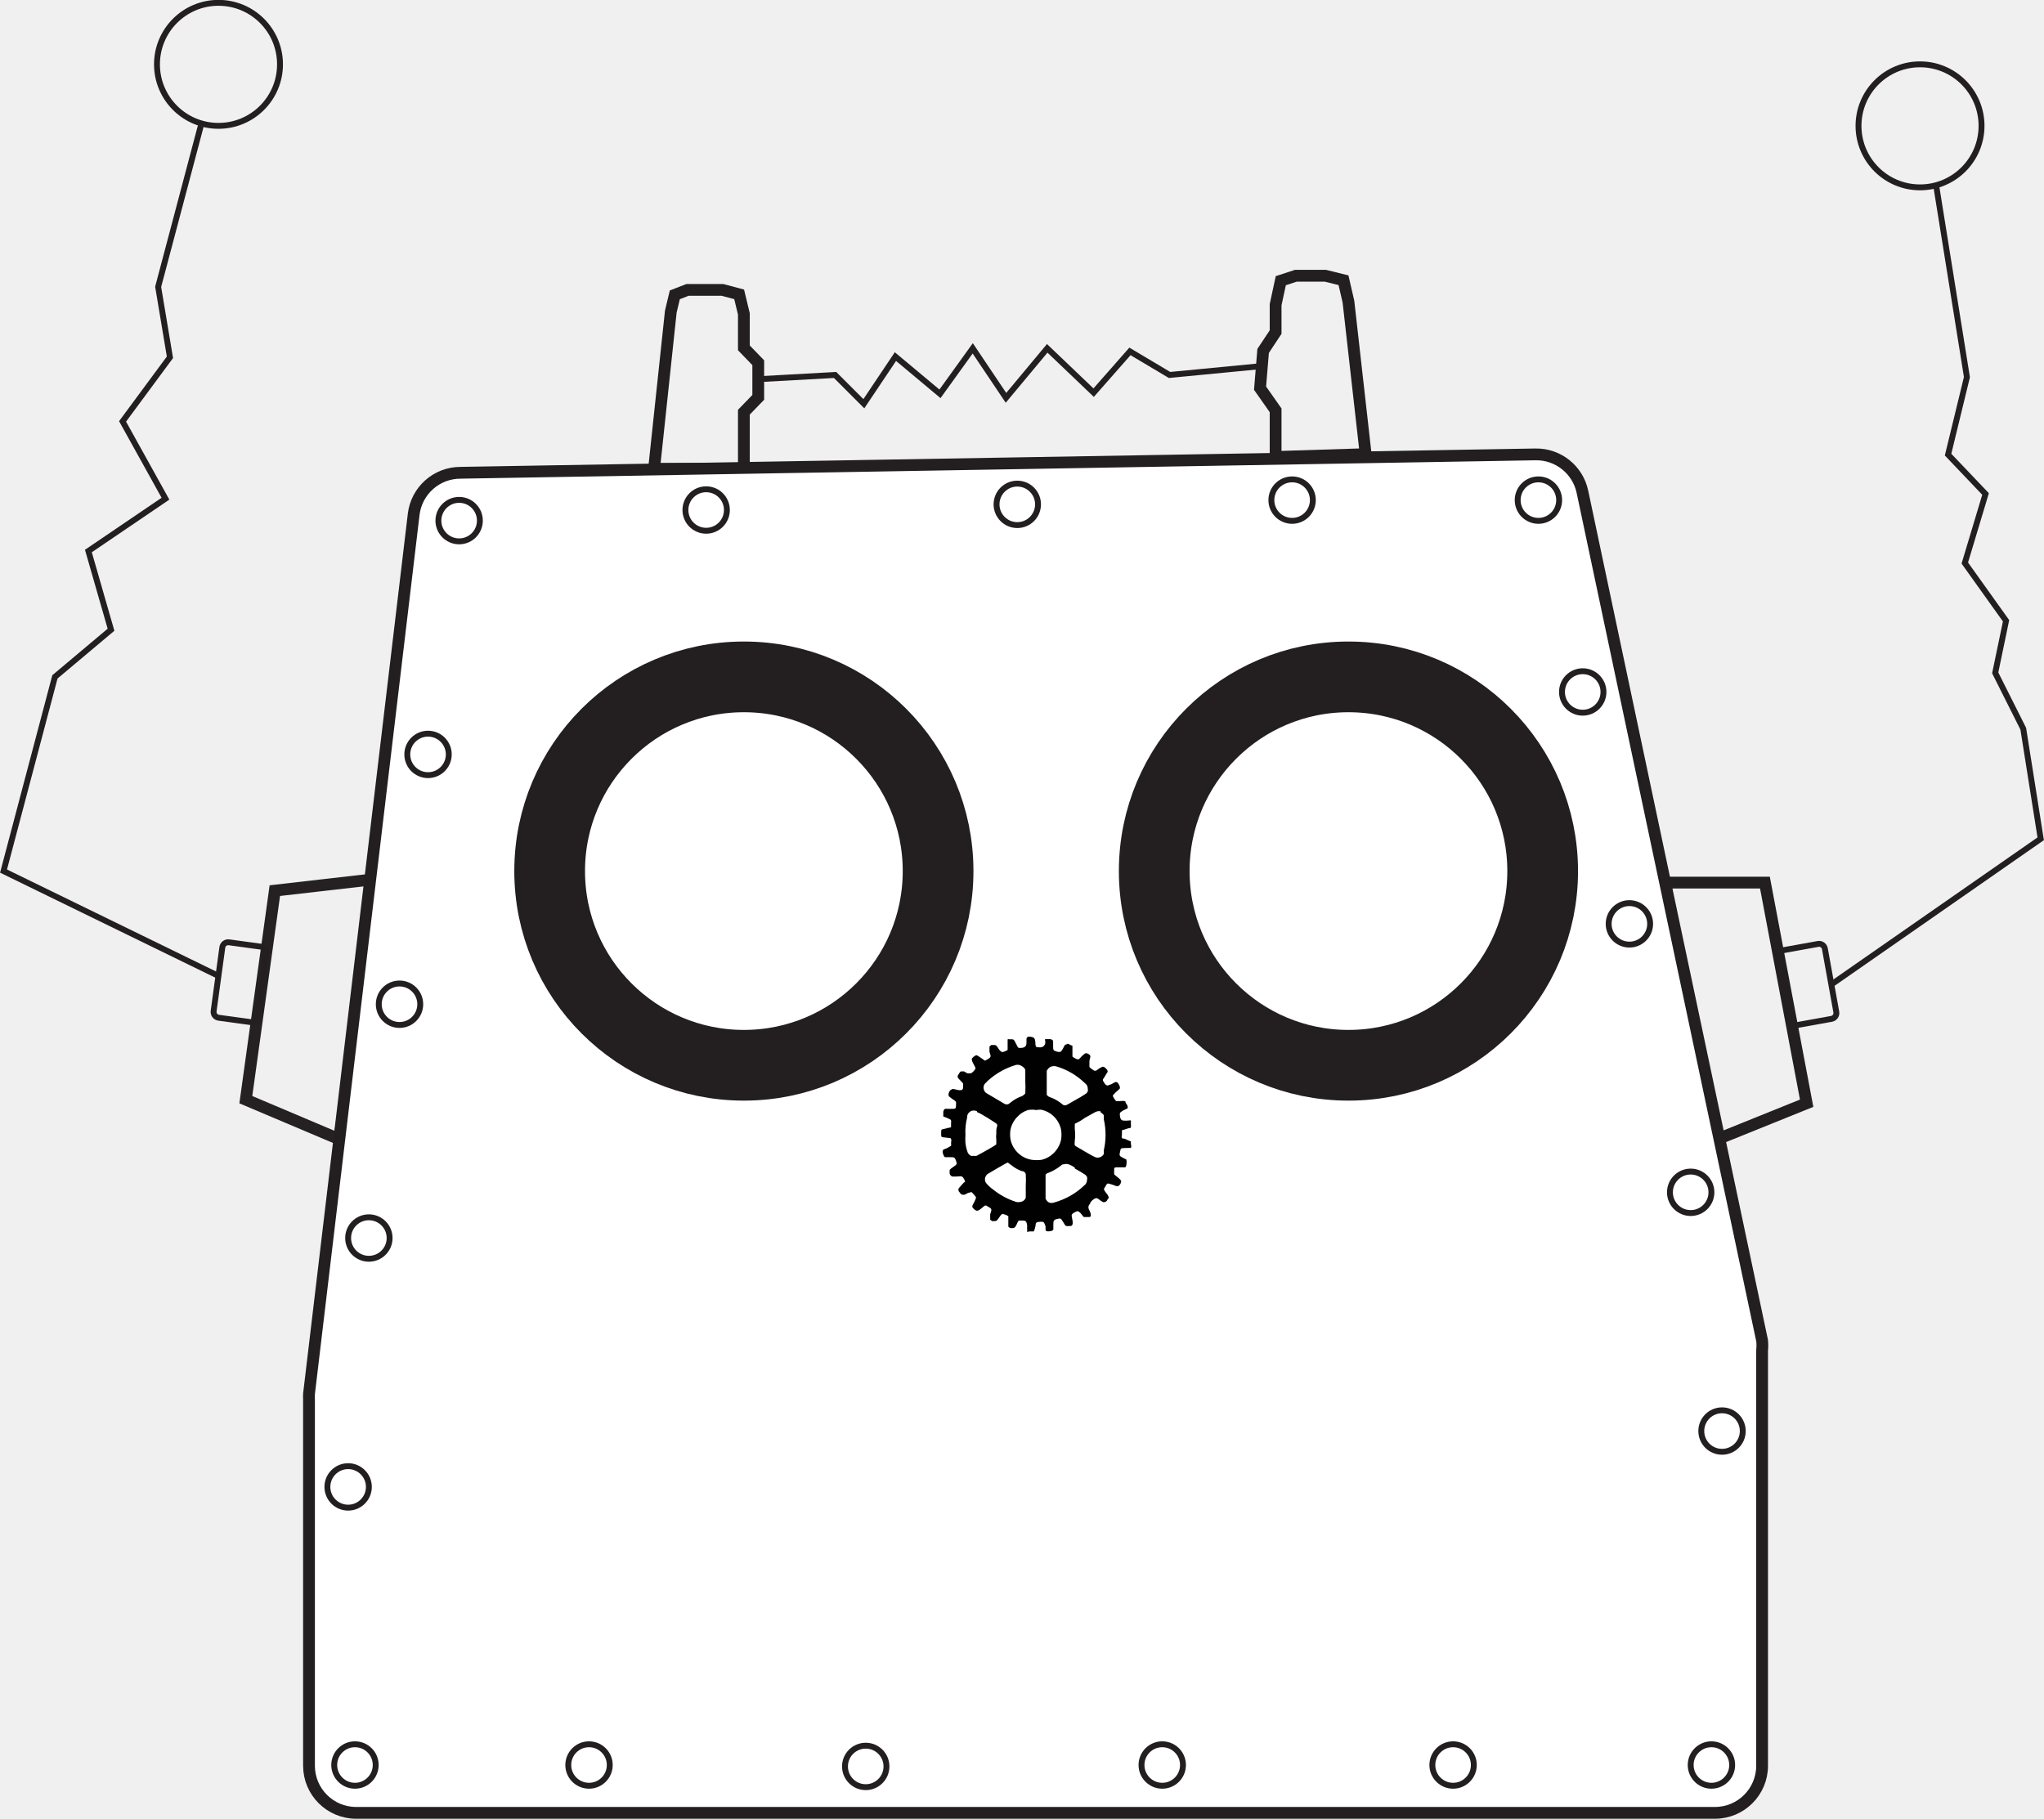
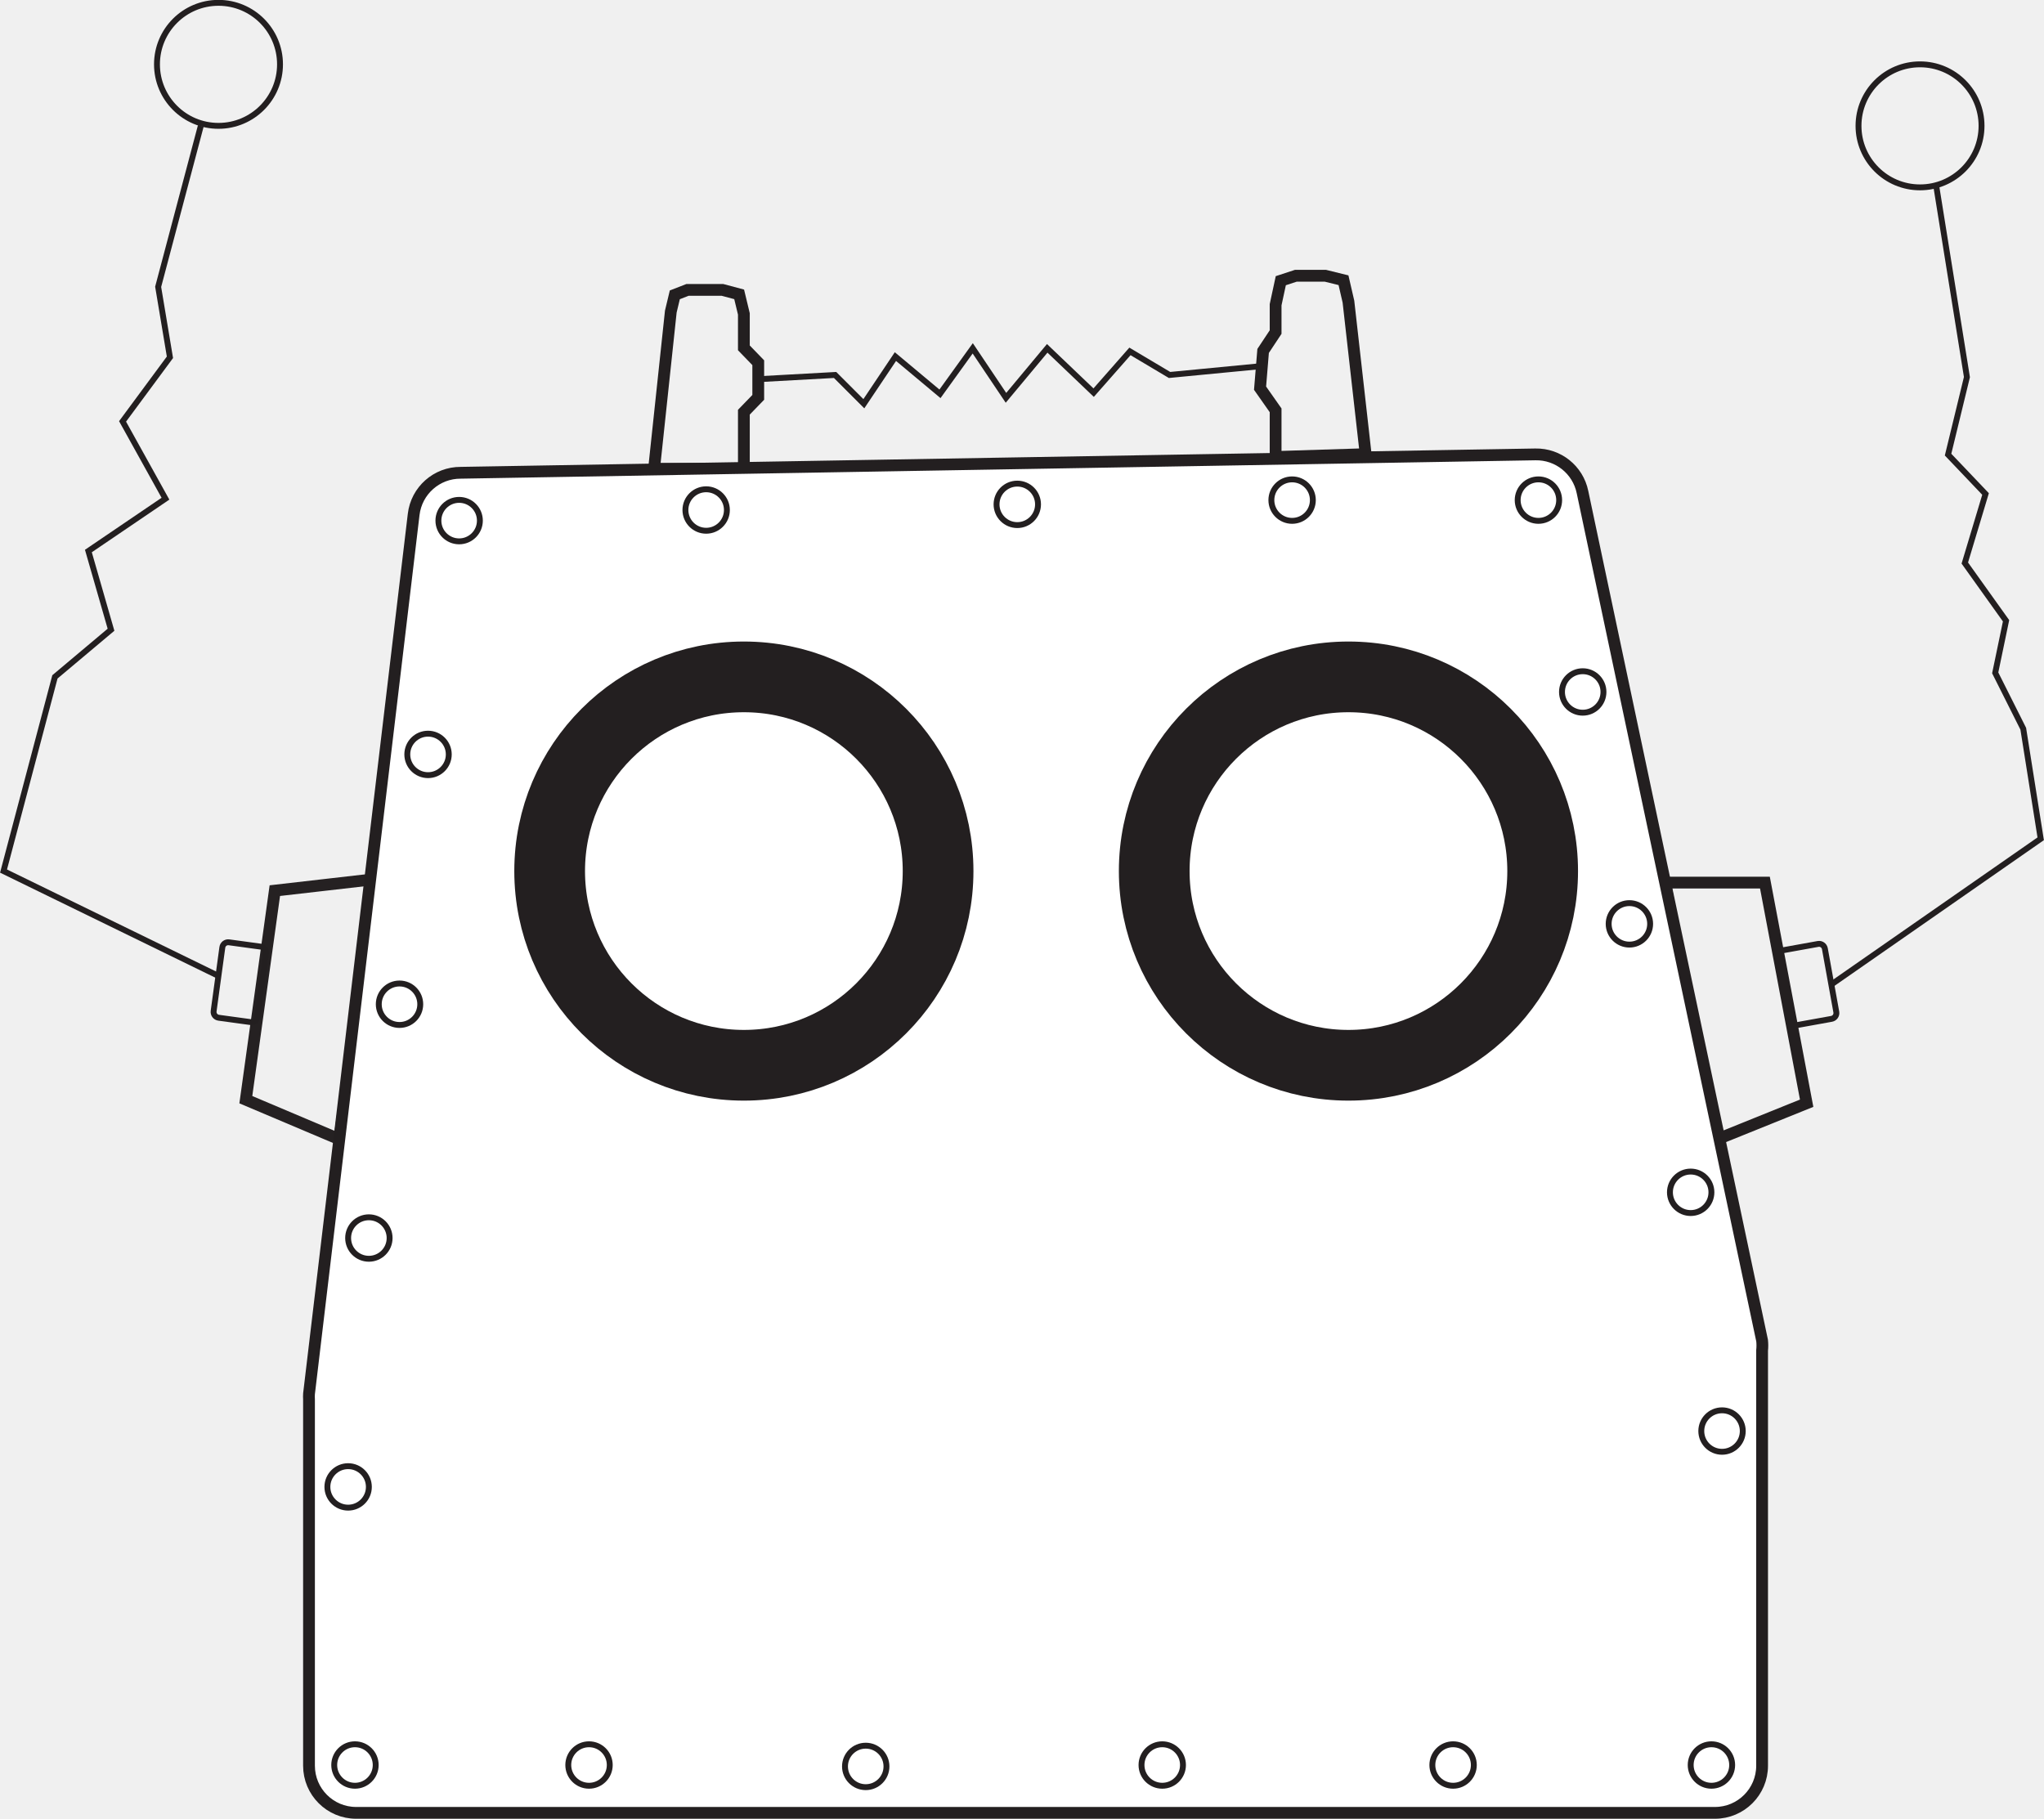
- <svg xmlns="http://www.w3.org/2000/svg" id="Layer_1" data-name="Layer 1" viewBox="0 0 86.72 77.18">
+ <svg xmlns="http://www.w3.org/2000/svg" id="head" data-name="head" viewBox="0 0 86.72 77.18">
  <defs>
    <style>
      .cls-1, .cls-2, .cls-3 {
        fill: none;
      }

-       .cls-1, .cls-2, .cls-3, .cls-4, .cls-6 {
+       .cls-1, .cls-2, .cls-3, .cls-4, .cls-5 {
        stroke: #231f20;
        stroke-miterlimit: 10;
      }

      .cls-1, .cls-3, .cls-4 {
        stroke-width: 0.5px;
      }

      .cls-2 {
        stroke-width: 0.25px;
      }

      .cls-3 {
        opacity: 0.99;
      }

-       .cls-4, .cls-6 {
+       .cls-4, .cls-5 {
        fill: #fff;
      }

      .cls-5 {
-         fill: #010101;
-       }
- 
-       .cls-6 {
        stroke-width: 3px;
      }
    </style>
  </defs>
  <polygon id="right-bar" class="cls-1" points="57.94 19.27 54.12 19.39 54.12 17.41 53.46 16.47 53.59 14.89 54.12 14.09 54.12 12.93 54.34 11.91 54.98 11.7 56.23 11.7 57 11.89 57.21 12.8 57.94 19.27" />
  <polygon id="left-bar" class="cls-1" points="31.56 19.89 27.75 19.89 28.46 13.22 28.63 12.51 29.17 12.3 30.65 12.3 31.36 12.49 31.56 13.32 31.56 14.76 32.17 15.39 32.17 16.86 31.56 17.49 31.56 19.89" />
  <rect id="left-ear2" class="cls-2" x="17.97" y="44.97" width="1.87" height="3.23" rx="0.25" ry="0.25" transform="translate(-2.25 -7.04) rotate(7.78)" />
  <rect id="right-ear2" class="cls-2" x="84.44" y="45.06" width="1.97" height="3.23" rx="0.25" ry="0.25" transform="translate(-15.66 11.01) rotate(-10.23)" />
  <polygon id="left-ear" class="cls-3" points="14.4 48.34 10.43 46.66 11.66 37.79 15.93 37.3 14.4 48.34" />
  <polygon id="right-ear" class="cls-1" points="76.65 46.81 72.71 48.4 70.64 37.45 74.88 37.45 76.65 46.81" />
  <path id="head" class="cls-4" d="M81.49,81.83H23.84a2,2,0,0,1-2-2V64.29a1.94,1.94,0,0,1,0-.24l4.44-37.31a2,2,0,0,1,2-1.77l45.59-.78a2,2,0,0,1,2,1.6l7.62,36a2,2,0,0,1,0,.42V79.83A2,2,0,0,1,81.49,81.83Z" transform="translate(-8.73 -4.91)" />
-   <path id="gear-nose" class="cls-5" d="M52.35,48.9a.11.11,0,0,0-.07.08s0,.09,0,.16,0,.21-.19.23-.16,0-.25-.17-.09-.18-.15-.19a.28.28,0,0,0-.11,0,.14.14,0,0,0-.1,0s0,0,0,.08,0,.1,0,.16,0,.17,0,.21a.6.6,0,0,1-.22.09s-.08,0-.17-.15-.12-.15-.19-.15l-.11,0a.3.3,0,0,0-.08.07s0,.07,0,.22a1,1,0,0,1,.05.18s0,.07-.12.13-.09.06-.12.06,0,0-.18-.12-.15-.11-.21-.1a.46.46,0,0,0-.17.14c0,.06,0,.09.07.22s.1.17.08.22a.62.62,0,0,1-.18.18s-.06,0-.16,0l-.14-.08c-.06,0-.06,0-.1,0s-.06,0-.11.09-.06.08-.06.12,0,.07.12.18l.11.12s0,.08,0,.18-.09.14-.3.08-.15,0-.19,0-.08.05-.11.13a.18.18,0,0,0,0,.16l.13.1c.14.09.16.11.17.15s0,0,0,.13,0,.16-.25.15-.19,0-.22,0a.22.22,0,0,0-.07.12c0,.11,0,.17,0,.2l.15.06c.14.06.16.07.18.11a.22.22,0,0,1,0,.1c0,.11,0,.15,0,.18s0,0-.21.06-.21,0-.21.2,0,.16.21.19.18,0,.21.06,0,.08,0,.18a.28.28,0,0,1,0,.11s0,0-.18.1l-.15.06s-.06.09,0,.2a.22.22,0,0,0,.07.12s.05,0,.22,0,.2,0,.25.15.05.15-.14.28a.56.56,0,0,0-.13.11s0,.08,0,.16a.19.19,0,0,0,.11.12s.05,0,.19,0,.22-.06.3.09.07.12,0,.17l-.11.12c-.1.11-.12.13-.12.18a.19.19,0,0,0,.06.12c.05.07.06.08.11.09s0,0,.1,0l.15-.08c.09,0,.13-.06.17,0a1,1,0,0,1,.16.19s0,.06-.08.21-.09.16-.07.22a.38.38,0,0,0,.17.14c.06,0,.09,0,.21-.1s.13-.12.18-.12,0,0,.12.06.12.1.12.14a1,1,0,0,1-.05.17c0,.15,0,.17,0,.23l.08.06a.3.3,0,0,0,.11,0c.07,0,.09,0,.19-.15s.12-.15.17-.15a.85.85,0,0,1,.22.09s0,.07,0,.21,0,.14,0,.16,0,.05,0,.08a.19.19,0,0,0,.1.06c.15,0,.18,0,.26-.17a.47.47,0,0,1,.08-.15s.07,0,.17,0,.17,0,.19.23a.75.75,0,0,0,0,.17s0,0,0,.06,0,0,.12,0,.12,0,.16,0a1,1,0,0,0,.08-.29c0-.09.05-.11.19-.12s.17,0,.23.2l0,.15c0,.05.09.07.19.05a.17.17,0,0,0,.14-.07s0,0,0-.18,0-.23.16-.27.13,0,.17,0l.1.15c.07.13.09.14.12.15s.08,0,.17,0,.13-.08.08-.3,0-.17,0-.21a.66.66,0,0,1,.22-.12s.08,0,.18.14.11.11.13.11.1,0,.19,0,.1-.11,0-.3S55,56,55,55.92a.58.58,0,0,1,.19-.16.15.15,0,0,1,.11,0l.12.09c.1.06.11.07.14.07a.17.17,0,0,0,.15-.09c0-.05.06-.07.06-.09s0-.08-.09-.19-.11-.15-.11-.19,0,0,.07-.13.09-.1.13-.1l.17.05c.19.08.23.08.3,0a.25.25,0,0,0,.05-.11.1.1,0,0,0,0-.07.64.64,0,0,0-.12-.12L56,54.74s0-.09,0-.19,0-.09.08-.11h0l.14,0c.17,0,.18,0,.22,0s.06,0,.08-.12,0-.16,0-.21l-.14-.07c-.16-.08-.17-.1-.13-.26s0-.15.25-.16.17,0,.21,0a.22.22,0,0,0,0-.16c0-.08,0-.09,0-.11s0,0-.19-.09-.16,0-.19-.07,0-.05,0-.15,0-.13,0-.16,0,0,.19-.07.17,0,.19-.09,0,0,0-.11,0-.12,0-.15-.06,0-.21,0-.22,0-.25-.17,0-.18.13-.26l.14-.07c.07,0,.08-.11,0-.21s0-.1-.08-.12-.05,0-.22,0l-.14,0,0,0s0,0-.08-.11-.06-.15,0-.19a.64.64,0,0,1,.12-.12l.12-.11a.15.15,0,0,0,0-.08.31.31,0,0,0-.05-.11c-.07-.12-.11-.12-.3,0l-.17.06s-.07,0-.13-.1-.07-.1-.07-.14,0,0,.11-.19.1-.13.09-.18,0-.05-.06-.1a.19.19,0,0,0-.15-.09s0,0-.14.07l-.12.09a.12.12,0,0,1-.11,0,.7.7,0,0,1-.19-.15s0-.08,0-.22.09-.23,0-.3-.14-.07-.19-.05l-.13.11c-.1.12-.14.15-.18.14a.66.66,0,0,1-.22-.12s0-.07,0-.21,0-.19,0-.23,0,0-.12-.07-.11,0-.15,0-.05,0-.12.15a.71.71,0,0,1-.1.15.24.24,0,0,1-.17,0c-.16-.05-.16-.05-.16-.27s0-.16,0-.19a.17.17,0,0,0-.14-.07c-.1,0-.16,0-.19,0s0,.08,0,.15-.07.21-.23.2-.17,0-.19-.12c0-.26-.06-.29-.12-.31A.41.41,0,0,0,52.35,48.9Zm-.26,1.25a.34.34,0,0,1,.14.15l0,0v.49a4.53,4.53,0,0,1,0,.51s-.06.09-.17.13a1.48,1.48,0,0,0-.44.25c-.1.08-.12.09-.18.09s-.06,0-.44-.23l-.44-.26a.3.3,0,0,1-.1-.19.26.26,0,0,1,.05-.19,1.91,1.91,0,0,1,.28-.26,3,3,0,0,1,1-.53A.31.31,0,0,1,52.09,50.15Zm1.43,0a2.92,2.92,0,0,1,1.24.72.27.27,0,0,1,.12.23.24.24,0,0,1,0,.12.31.31,0,0,1-.07.09,5.14,5.14,0,0,1-.45.27c-.37.22-.4.23-.44.23s-.08,0-.16-.08a1.69,1.69,0,0,0-.49-.27.24.24,0,0,1-.13-.1s0,0,0-.52v-.49l0,0a.34.34,0,0,1,.2-.19A.41.41,0,0,1,53.52,50.15ZM52.93,52a1.06,1.06,0,0,1,.5.27,1.11,1.11,0,0,1,.32.58,1.41,1.41,0,0,1,0,.41,1.11,1.11,0,0,1-.32.58,1.08,1.08,0,0,1-.5.28,1.55,1.55,0,0,1-.43,0,1.08,1.08,0,0,1-.59-.3,1.09,1.09,0,0,1-.31-.58,1.28,1.28,0,0,1,0-.39,1.07,1.07,0,0,1,.31-.57,1,1,0,0,1,.43-.27,1,1,0,0,1,.36,0A.63.63,0,0,1,52.93,52Zm-2.75.1c.09,0,.8.46.83.49s.05.08,0,.19A1,1,0,0,0,51,53a1,1,0,0,0,0,.28c0,.1,0,.14,0,.18s-.72.43-.83.49a.25.25,0,0,1-.13,0,.22.22,0,0,1-.12,0,.33.33,0,0,1-.13-.13,1.71,1.71,0,0,1-.1-.42,2.68,2.68,0,0,1,0-.34,2.38,2.38,0,0,1,.07-.72c0-.17.07-.22.15-.28A.31.31,0,0,1,50.18,52.06Zm5.24,0a.44.44,0,0,1,.14.13.85.85,0,0,1,0,.17,2.94,2.94,0,0,1,0,1.32.91.91,0,0,1,0,.16.31.31,0,0,1-.24.15c-.09,0-.12,0-.56-.26s-.41-.23-.43-.27,0-.08,0-.2a1.93,1.93,0,0,0,0-.48c0-.13,0-.16,0-.21s.05,0,.43-.27l.45-.25A.38.38,0,0,1,55.42,52.06Zm-3.89,2.17.11.08a1.48,1.48,0,0,0,.44.25c.11,0,.16.08.17.13a4.53,4.53,0,0,1,0,.51v.49l0,0a.28.28,0,0,1-.24.18.33.33,0,0,1-.16,0,3,3,0,0,1-1-.54,1.48,1.48,0,0,1-.28-.26.26.26,0,0,1-.05-.19.3.3,0,0,1,.1-.19l.44-.26c.38-.22.4-.23.44-.23Zm2.8.22a5.14,5.14,0,0,1,.45.27.31.31,0,0,1,.07.09.27.27,0,0,1,0,.12.3.3,0,0,1-.12.24,3,3,0,0,1-1.27.72.3.3,0,0,1-.23,0,.36.36,0,0,1-.14-.16l0,0v-.49c0-.47,0-.48,0-.52a.19.19,0,0,1,.13-.09,2,2,0,0,0,.49-.28c.08-.07.11-.08.16-.08S54,54.23,54.33,54.45Z" transform="translate(-8.73 -4.91)" />
-   <circle id="left-eye" class="cls-6" cx="31.56" cy="36.96" r="8.24" />
-   <circle id="right-eye" class="cls-6" cx="57.21" cy="36.96" r="8.24" />
+   <circle id="left-eye" class="cls-5" cx="31.56" cy="36.96" r="8.24" />
+   <circle id="right-eye" class="cls-5" cx="57.21" cy="36.96" r="8.24" />
  <polyline id="left-ant" class="cls-2" points="9.27 41.41 0.15 36.96 2.33 28.72 4.71 26.72 3.75 23.38 7.02 21.16 5.2 17.88 7.21 15.16 6.71 12.17 8.52 5.34" />
  <polyline id="right-ant" class="cls-2" points="77.7 41.77 86.58 35.59 85.84 30.92 84.65 28.55 85.11 26.34 83.36 23.89 84.24 20.96 82.65 19.29 83.45 16 82.14 7.84" />
  <circle id="right-bulb" class="cls-2" cx="81.46" cy="5.34" r="2.61" />
  <circle id="left-bulb" class="cls-2" cx="9.27" cy="2.73" r="2.61" />
  <polyline id="head-ant" class="cls-2" points="32.17 16.09 35.43 15.91 36.65 17.13 37.99 15.13 39.88 16.71 41.27 14.78 42.68 16.88 44.43 14.78 46.4 16.66 47.94 14.91 49.62 15.91 53.46 15.54" />
  <circle id="rivet" class="cls-2" cx="19.48" cy="22.09" r="0.88" />
  <circle id="rivet-2" data-name="rivet" class="cls-2" cx="29.96" cy="21.64" r="0.88" />
  <circle id="rivet-3" data-name="rivet" class="cls-2" cx="65.27" cy="21.22" r="0.88" />
  <circle class="cls-2" cx="43.16" cy="21.4" r="0.88" />
  <circle class="cls-2" cx="54.82" cy="21.22" r="0.88" />
  <circle class="cls-2" cx="18.16" cy="32.01" r="0.88" />
  <circle class="cls-2" cx="16.95" cy="42.61" r="0.88" />
  <circle class="cls-2" cx="15.65" cy="52.53" r="0.88" />
  <circle class="cls-2" cx="14.77" cy="63.09" r="0.88" />
  <circle class="cls-2" cx="15.06" cy="74.89" r="0.88" />
  <circle class="cls-2" cx="24.99" cy="74.89" r="0.88" />
  <circle class="cls-2" cx="36.73" cy="74.95" r="0.88" />
  <circle class="cls-2" cx="49.31" cy="74.89" r="0.88" />
  <circle class="cls-2" cx="61.65" cy="74.89" r="0.88" />
  <circle class="cls-2" cx="72.61" cy="74.89" r="0.88" />
  <circle class="cls-2" cx="73.06" cy="60.72" r="0.88" />
  <circle class="cls-2" cx="71.73" cy="50.59" r="0.88" />
  <circle class="cls-2" cx="69.13" cy="39.2" r="0.88" />
  <circle class="cls-2" cx="67.15" cy="29.36" r="0.88" />
</svg>
